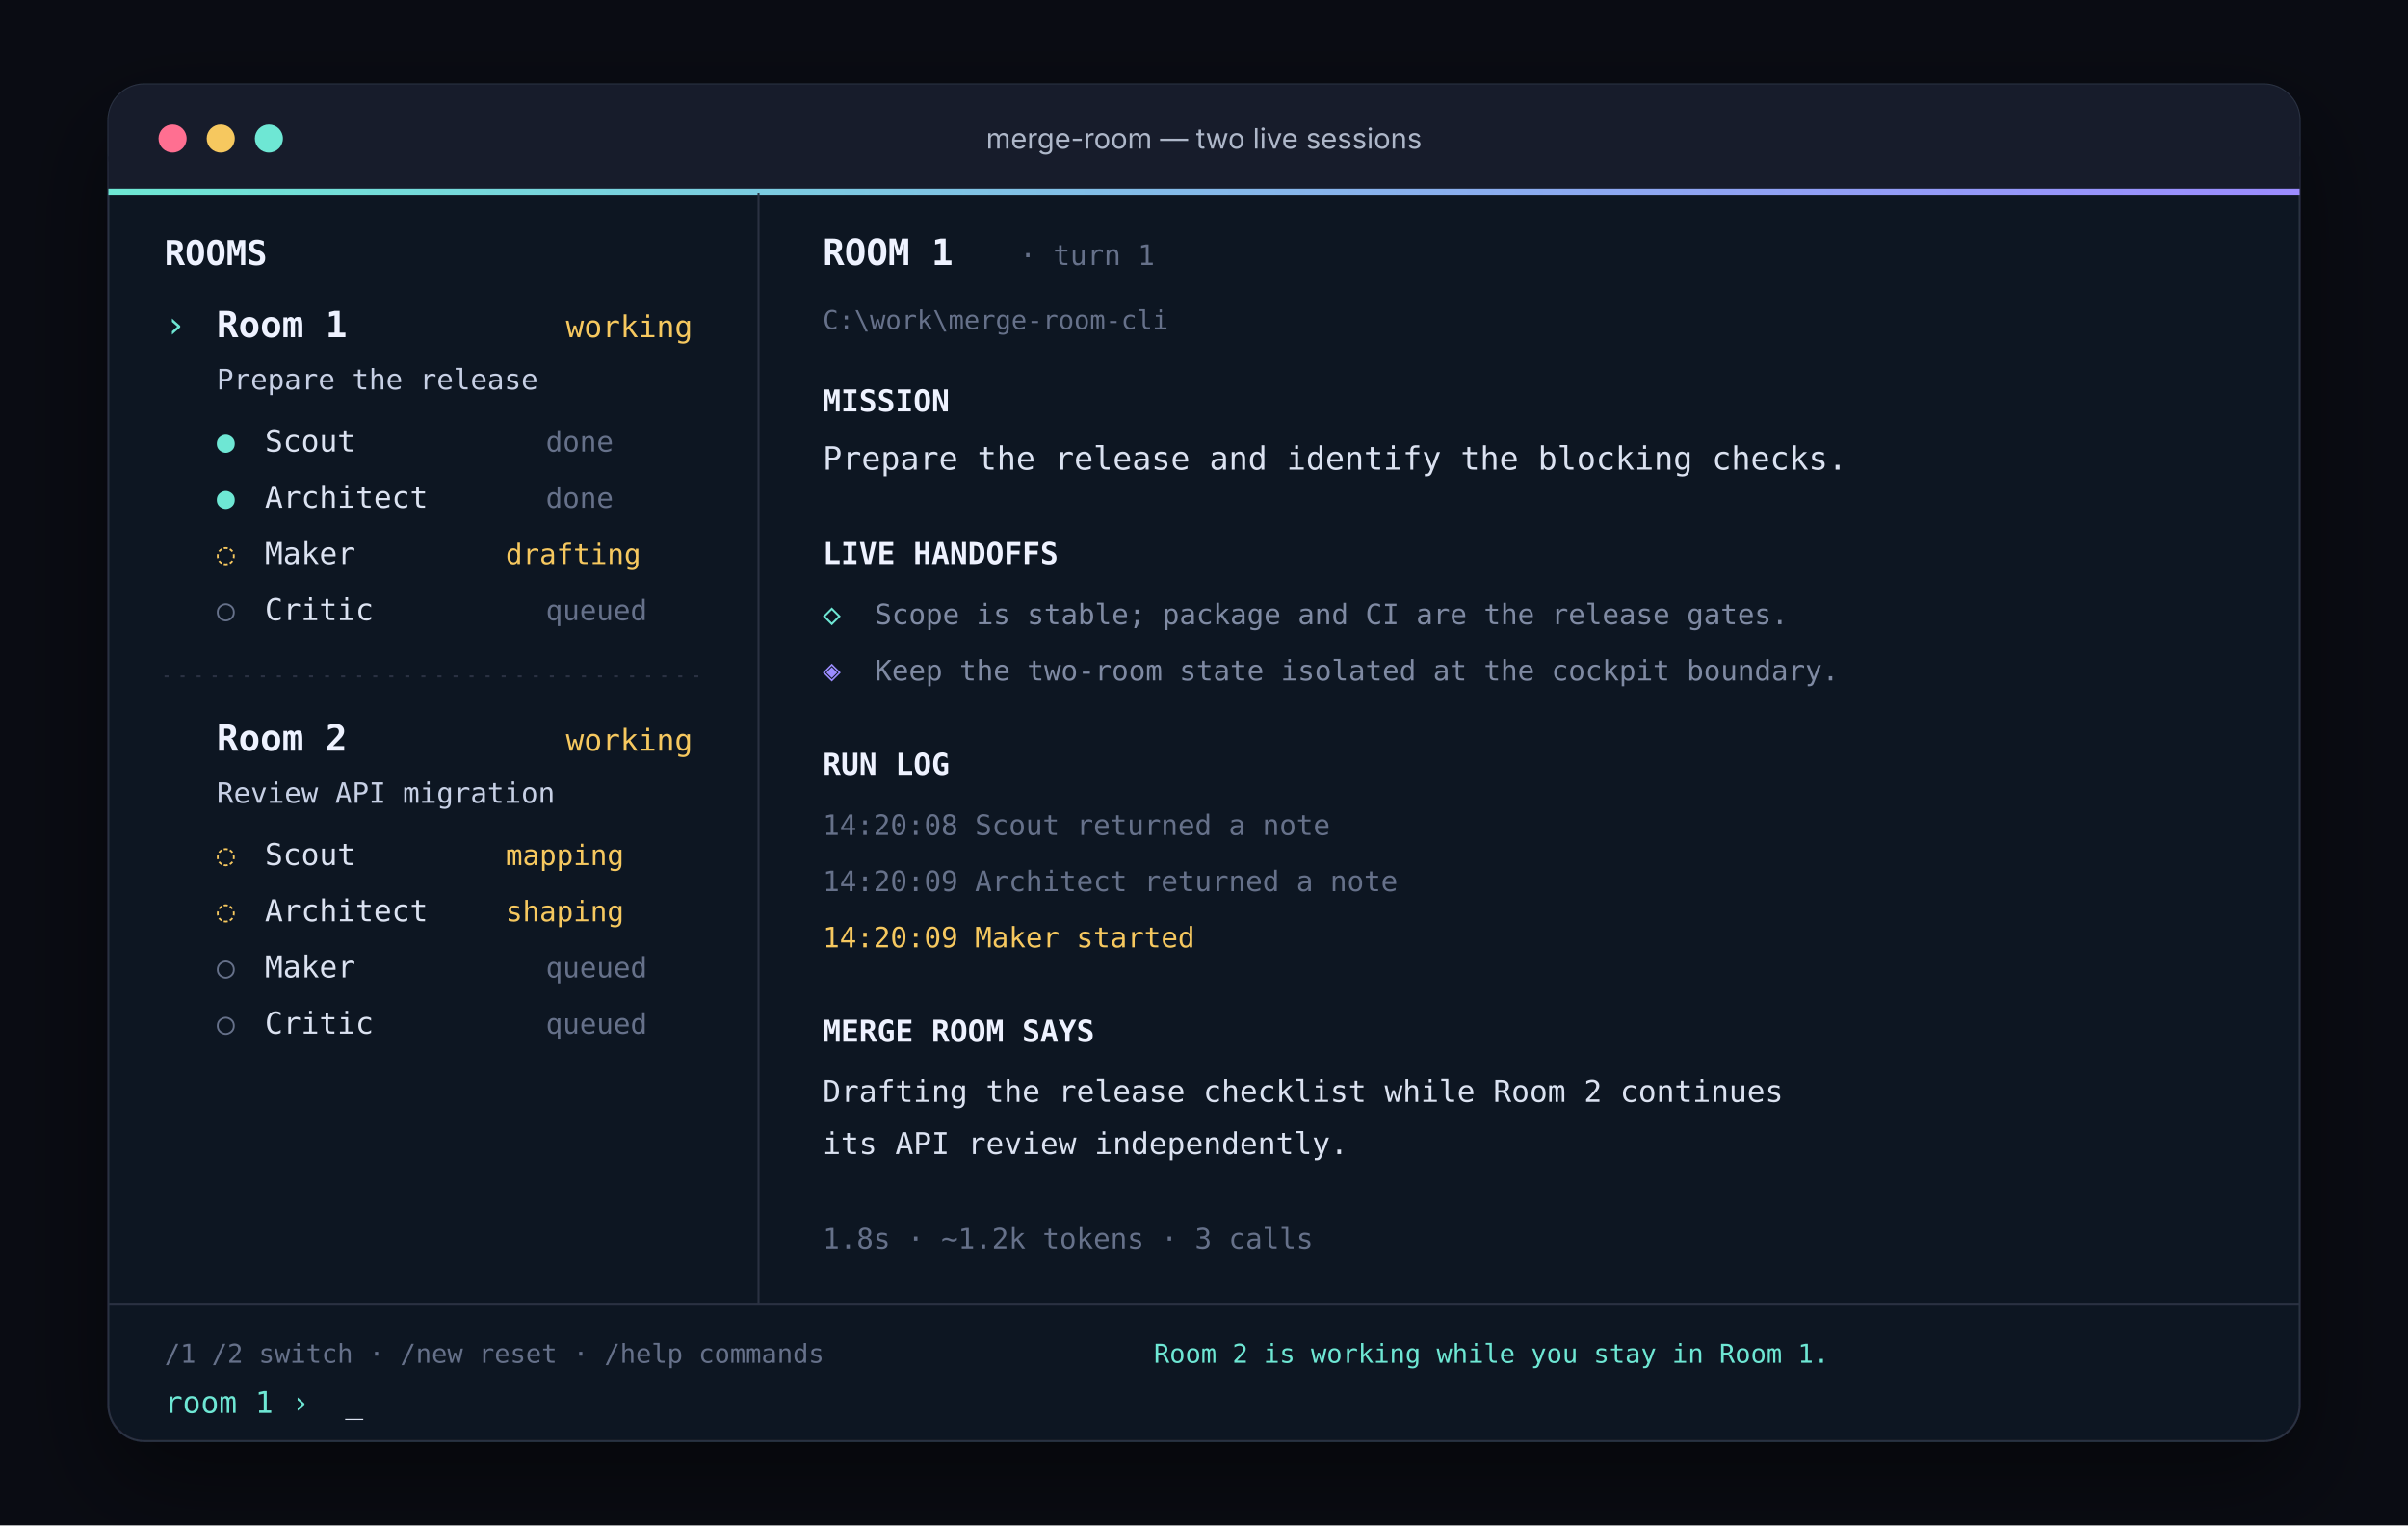
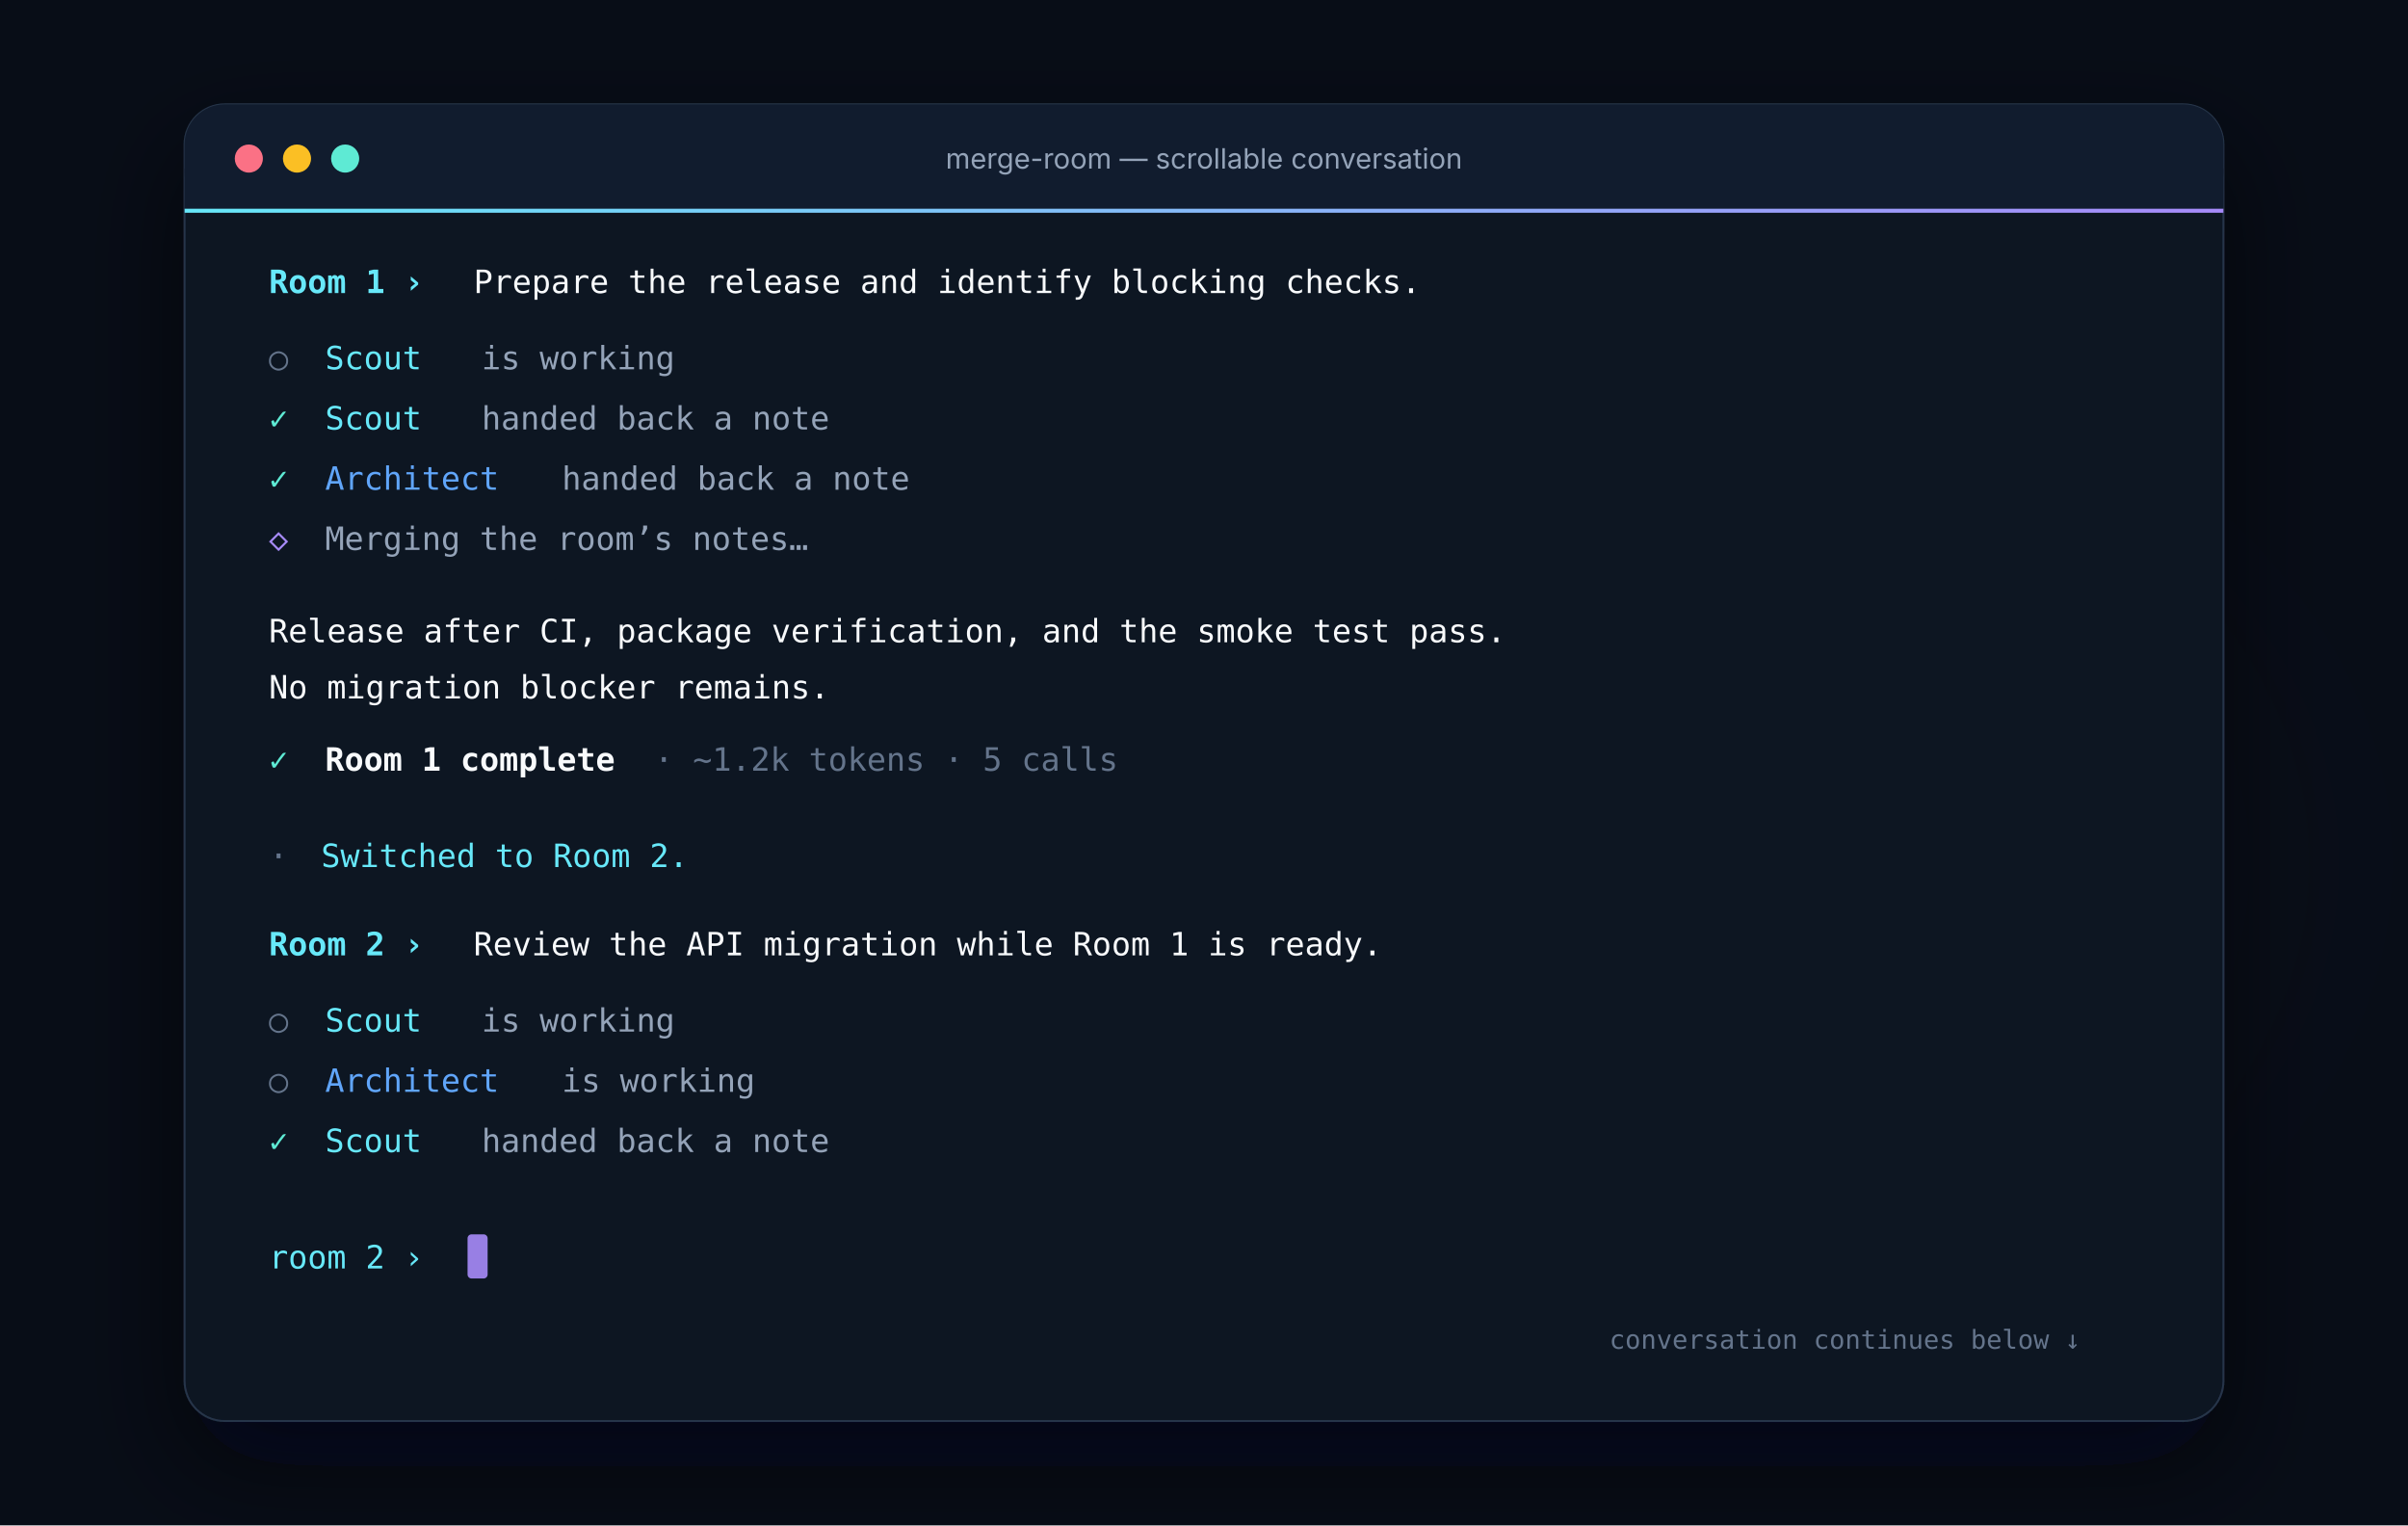
<svg xmlns="http://www.w3.org/2000/svg" width="1200" height="760" viewBox="0 0 1200 760" role="img" aria-labelledby="title desc">
  <defs>
    <linearGradient id="bar" x1="0" x2="1">
-       <stop offset="0" stop-color="#6ee7d4" />
-       <stop offset="1" stop-color="#9b8cff" />
+       <stop offset="0" stop-color="#67e8f9" />
+       <stop offset="1" stop-color="#a78bfa" />
    </linearGradient>
-     <filter id="shadow" x="-20%" y="-20%" width="140%" height="140%">
-       <feDropShadow dx="0" dy="20" stdDeviation="24" flood-color="#06070d" flood-opacity=".45" />
+     <radialGradient id="glow">
+       <stop stop-color="#7c3aed" stop-opacity=".12" />
+       <stop offset="1" stop-color="#080d17" stop-opacity="0" />
+     </radialGradient>
+     <filter id="shadow" x="-20%" y="-20%" width="140%" height="150%">
+       <feDropShadow dx="0" dy="22" stdDeviation="26" flood-color="#020617" flood-opacity=".58" />
    </filter>
  </defs>
-   <rect width="1200" height="760" fill="#0a0c13" />
-   <rect x="54" y="42" width="1092" height="676" rx="18" fill="#111520" stroke="#2a3142" filter="url(#shadow)" />
-   <rect x="54" y="42" width="1092" height="54" rx="18" fill="#171c2b" />
-   <rect x="54" y="78" width="1092" height="18" fill="#171c2b" />
-   <rect x="54" y="94" width="1092" height="3" fill="url(#bar)" />
-   <circle cx="86" cy="69" r="7" fill="#ff6f91" />
-   <circle cx="110" cy="69" r="7" fill="#f6c85f" />
-   <circle cx="134" cy="69" r="7" fill="#6ee7d4" />
-   <text x="600" y="74" text-anchor="middle" fill="#aeb7c9" font-family="Inter,Segoe UI,sans-serif" font-size="14">merge-room — two live sessions</text>
-   <line x1="378" y1="96" x2="378" y2="650" stroke="#2a3142" />
-   <g font-family="Cascadia Mono,Consolas,monospace">
-     <text x="82" y="132" fill="#eef2ff" font-size="17" font-weight="700">ROOMS</text>
-     <text x="82" y="168" fill="#6ee7d4" font-size="18">›</text>
-     <text x="108" y="168" fill="#eef2ff" font-size="18" font-weight="700">Room 1</text>
-     <text x="282" y="168" fill="#f6c85f" font-size="15">working</text>
-     <text x="108" y="194" fill="#c7d0e5" font-size="14">Prepare the release</text>
-     <text x="108" y="225" fill="#6ee7d4" font-size="15">●</text>
-     <text x="132" y="225" fill="#dbe2f1" font-size="15">Scout</text>
-     <text x="272" y="225" fill="#66718a" font-size="14">done</text>
-     <text x="108" y="253" fill="#6ee7d4" font-size="15">●</text>
-     <text x="132" y="253" fill="#dbe2f1" font-size="15">Architect</text>
-     <text x="272" y="253" fill="#66718a" font-size="14">done</text>
-     <text x="108" y="281" fill="#f6c85f" font-size="15">◌</text>
-     <text x="132" y="281" fill="#dbe2f1" font-size="15">Maker</text>
-     <text x="252" y="281" fill="#f6c85f" font-size="14">drafting</text>
-     <text x="108" y="309" fill="#66718a" font-size="15">○</text>
-     <text x="132" y="309" fill="#dbe2f1" font-size="15">Critic</text>
-     <text x="272" y="309" fill="#66718a" font-size="14">queued</text>
-     <line x1="82" y1="337" x2="350" y2="337" stroke="#2a3142" stroke-dasharray="2 6" />
-     <text x="108" y="374" fill="#eef2ff" font-size="18" font-weight="700">Room 2</text>
-     <text x="282" y="374" fill="#f6c85f" font-size="15">working</text>
-     <text x="108" y="400" fill="#c7d0e5" font-size="14">Review API migration</text>
-     <text x="108" y="431" fill="#f6c85f" font-size="15">◌</text>
-     <text x="132" y="431" fill="#dbe2f1" font-size="15">Scout</text>
-     <text x="252" y="431" fill="#f6c85f" font-size="14">mapping</text>
-     <text x="108" y="459" fill="#f6c85f" font-size="15">◌</text>
-     <text x="132" y="459" fill="#dbe2f1" font-size="15">Architect</text>
-     <text x="252" y="459" fill="#f6c85f" font-size="14">shaping</text>
-     <text x="108" y="487" fill="#66718a" font-size="15">○</text>
-     <text x="132" y="487" fill="#dbe2f1" font-size="15">Maker</text>
-     <text x="272" y="487" fill="#66718a" font-size="14">queued</text>
-     <text x="108" y="515" fill="#66718a" font-size="15">○</text>
-     <text x="132" y="515" fill="#dbe2f1" font-size="15">Critic</text>
-     <text x="272" y="515" fill="#66718a" font-size="14">queued</text>
-     <text x="410" y="132" fill="#eef2ff" font-size="18" font-weight="700">ROOM 1</text>
-     <text x="508" y="132" fill="#66718a" font-size="14">· turn 1</text>
-     <text x="410" y="164" fill="#66718a" font-size="13">C:\work\merge-room-cli</text>
-     <text x="410" y="205" fill="#eef2ff" font-size="15" font-weight="700">MISSION</text>
-     <text x="410" y="234" fill="#dbe2f1" font-size="16">Prepare the release and identify the blocking checks.</text>
-     <text x="410" y="281" fill="#eef2ff" font-size="15" font-weight="700">LIVE HANDOFFS</text>
-     <text x="410" y="311" fill="#6ee7d4" font-size="15">◇</text>
-     <text x="436" y="311" fill="#7f8aa3" font-size="14">Scope is stable; package and CI are the release gates.</text>
-     <text x="410" y="339" fill="#9b8cff" font-size="15">◈</text>
-     <text x="436" y="339" fill="#7f8aa3" font-size="14">Keep the two-room state isolated at the cockpit boundary.</text>
-     <text x="410" y="386" fill="#eef2ff" font-size="15" font-weight="700">RUN LOG</text>
-     <text x="410" y="416" fill="#66718a" font-size="14">14:20:08  Scout returned a note</text>
-     <text x="410" y="444" fill="#66718a" font-size="14">14:20:09  Architect returned a note</text>
-     <text x="410" y="472" fill="#f6c85f" font-size="14">14:20:09  Maker started</text>
-     <text x="410" y="519" fill="#eef2ff" font-size="15" font-weight="700">MERGE ROOM SAYS</text>
-     <text x="410" y="549" fill="#dbe2f1" font-size="15">Drafting the release checklist while Room 2 continues</text>
-     <text x="410" y="575" fill="#dbe2f1" font-size="15">its API review independently.</text>
-     <text x="410" y="622" fill="#66718a" font-size="14">1.8s · ~1.2k tokens · 3 calls</text>
-     <line x1="54" y1="650" x2="1146" y2="650" stroke="#2a3142" />
-     <text x="82" y="679" fill="#66718a" font-size="13">/1 /2 switch  ·  /new reset  ·  /help commands</text>
-     <text x="575" y="679" fill="#6ee7d4" font-size="13">Room 2 is working while you stay in Room 1.</text>
-     <text x="82" y="704" fill="#6ee7d4" font-size="15">room 1 ›</text>
-     <text x="172" y="704" fill="#dbe2f1" font-size="15">_</text>
+   <rect width="1200" height="760" fill="#080d17" />
+   <ellipse cx="808" cy="430" rx="430" ry="310" fill="url(#glow)" />
+   <rect x="92" y="52" width="1016" height="656" rx="20" fill="#0b1220" stroke="#263449" filter="url(#shadow)" />
+   <rect x="92" y="52" width="1016" height="54" rx="20" fill="#111c2e" />
+   <rect x="92" y="84" width="1016" height="22" fill="#111c2e" />
+   <circle cx="124" cy="79" r="7" fill="#fb7185" />
+   <circle cx="148" cy="79" r="7" fill="#fbbf24" />
+   <circle cx="172" cy="79" r="7" fill="#5eead4" />
+   <text x="600" y="84" text-anchor="middle" fill="#94a3b8" font-family="Inter,Segoe UI,sans-serif" font-size="14">merge-room — scrollable conversation</text>
+   <rect x="92" y="104" width="1016" height="2" fill="url(#bar)" />
+   <g font-family="Cascadia Mono,Consolas,monospace" font-size="16">
+     <text x="134" y="146" fill="#67e8f9" font-weight="700">Room 1 ›</text>
+     <text x="236" y="146" fill="#f8fafc">Prepare the release and identify blocking checks.</text>
+     <text x="134" y="184" fill="#64748b">○</text>
+     <text x="162" y="184" fill="#67e8f9">Scout</text>
+     <text x="240" y="184" fill="#94a3b8">is working</text>
+     <text x="134" y="214" fill="#5eead4">✓</text>
+     <text x="162" y="214" fill="#67e8f9">Scout</text>
+     <text x="240" y="214" fill="#94a3b8">handed back a note</text>
+     <text x="134" y="244" fill="#5eead4">✓</text>
+     <text x="162" y="244" fill="#60a5fa">Architect</text>
+     <text x="280" y="244" fill="#94a3b8">handed back a note</text>
+     <text x="134" y="274" fill="#a78bfa">◇</text>
+     <text x="162" y="274" fill="#94a3b8">Merging the room’s notes…</text>
+     <text x="134" y="320" fill="#f8fafc">Release after CI, package verification, and the smoke test pass.</text>
+     <text x="134" y="348" fill="#f8fafc">No migration blocker remains.</text>
+     <text x="134" y="384" fill="#5eead4">✓</text>
+     <text x="162" y="384" fill="#f8fafc" font-weight="700">Room 1 complete</text>
+     <text x="326" y="384" fill="#64748b">· ~1.2k tokens · 5 calls</text>
+     <text x="134" y="432" fill="#64748b">·</text>
+     <text x="160" y="432" fill="#67e8f9">Switched to Room 2.</text>
+     <text x="134" y="476" fill="#67e8f9" font-weight="700">Room 2 ›</text>
+     <text x="236" y="476" fill="#f8fafc">Review the API migration while Room 1 is ready.</text>
+     <text x="134" y="514" fill="#64748b">○</text>
+     <text x="162" y="514" fill="#67e8f9">Scout</text>
+     <text x="240" y="514" fill="#94a3b8">is working</text>
+     <text x="134" y="544" fill="#64748b">○</text>
+     <text x="162" y="544" fill="#60a5fa">Architect</text>
+     <text x="280" y="544" fill="#94a3b8">is working</text>
+     <text x="134" y="574" fill="#5eead4">✓</text>
+     <text x="162" y="574" fill="#67e8f9">Scout</text>
+     <text x="240" y="574" fill="#94a3b8">handed back a note</text>
+     <text x="134" y="632" fill="#67e8f9">room 2 ›</text>
+     <rect x="233" y="615" width="10" height="22" rx="2" fill="#a78bfa" opacity=".9" />
+     <text x="802" y="672" fill="#64748b" font-size="13">conversation continues below ↓</text>
  </g>
</svg>
